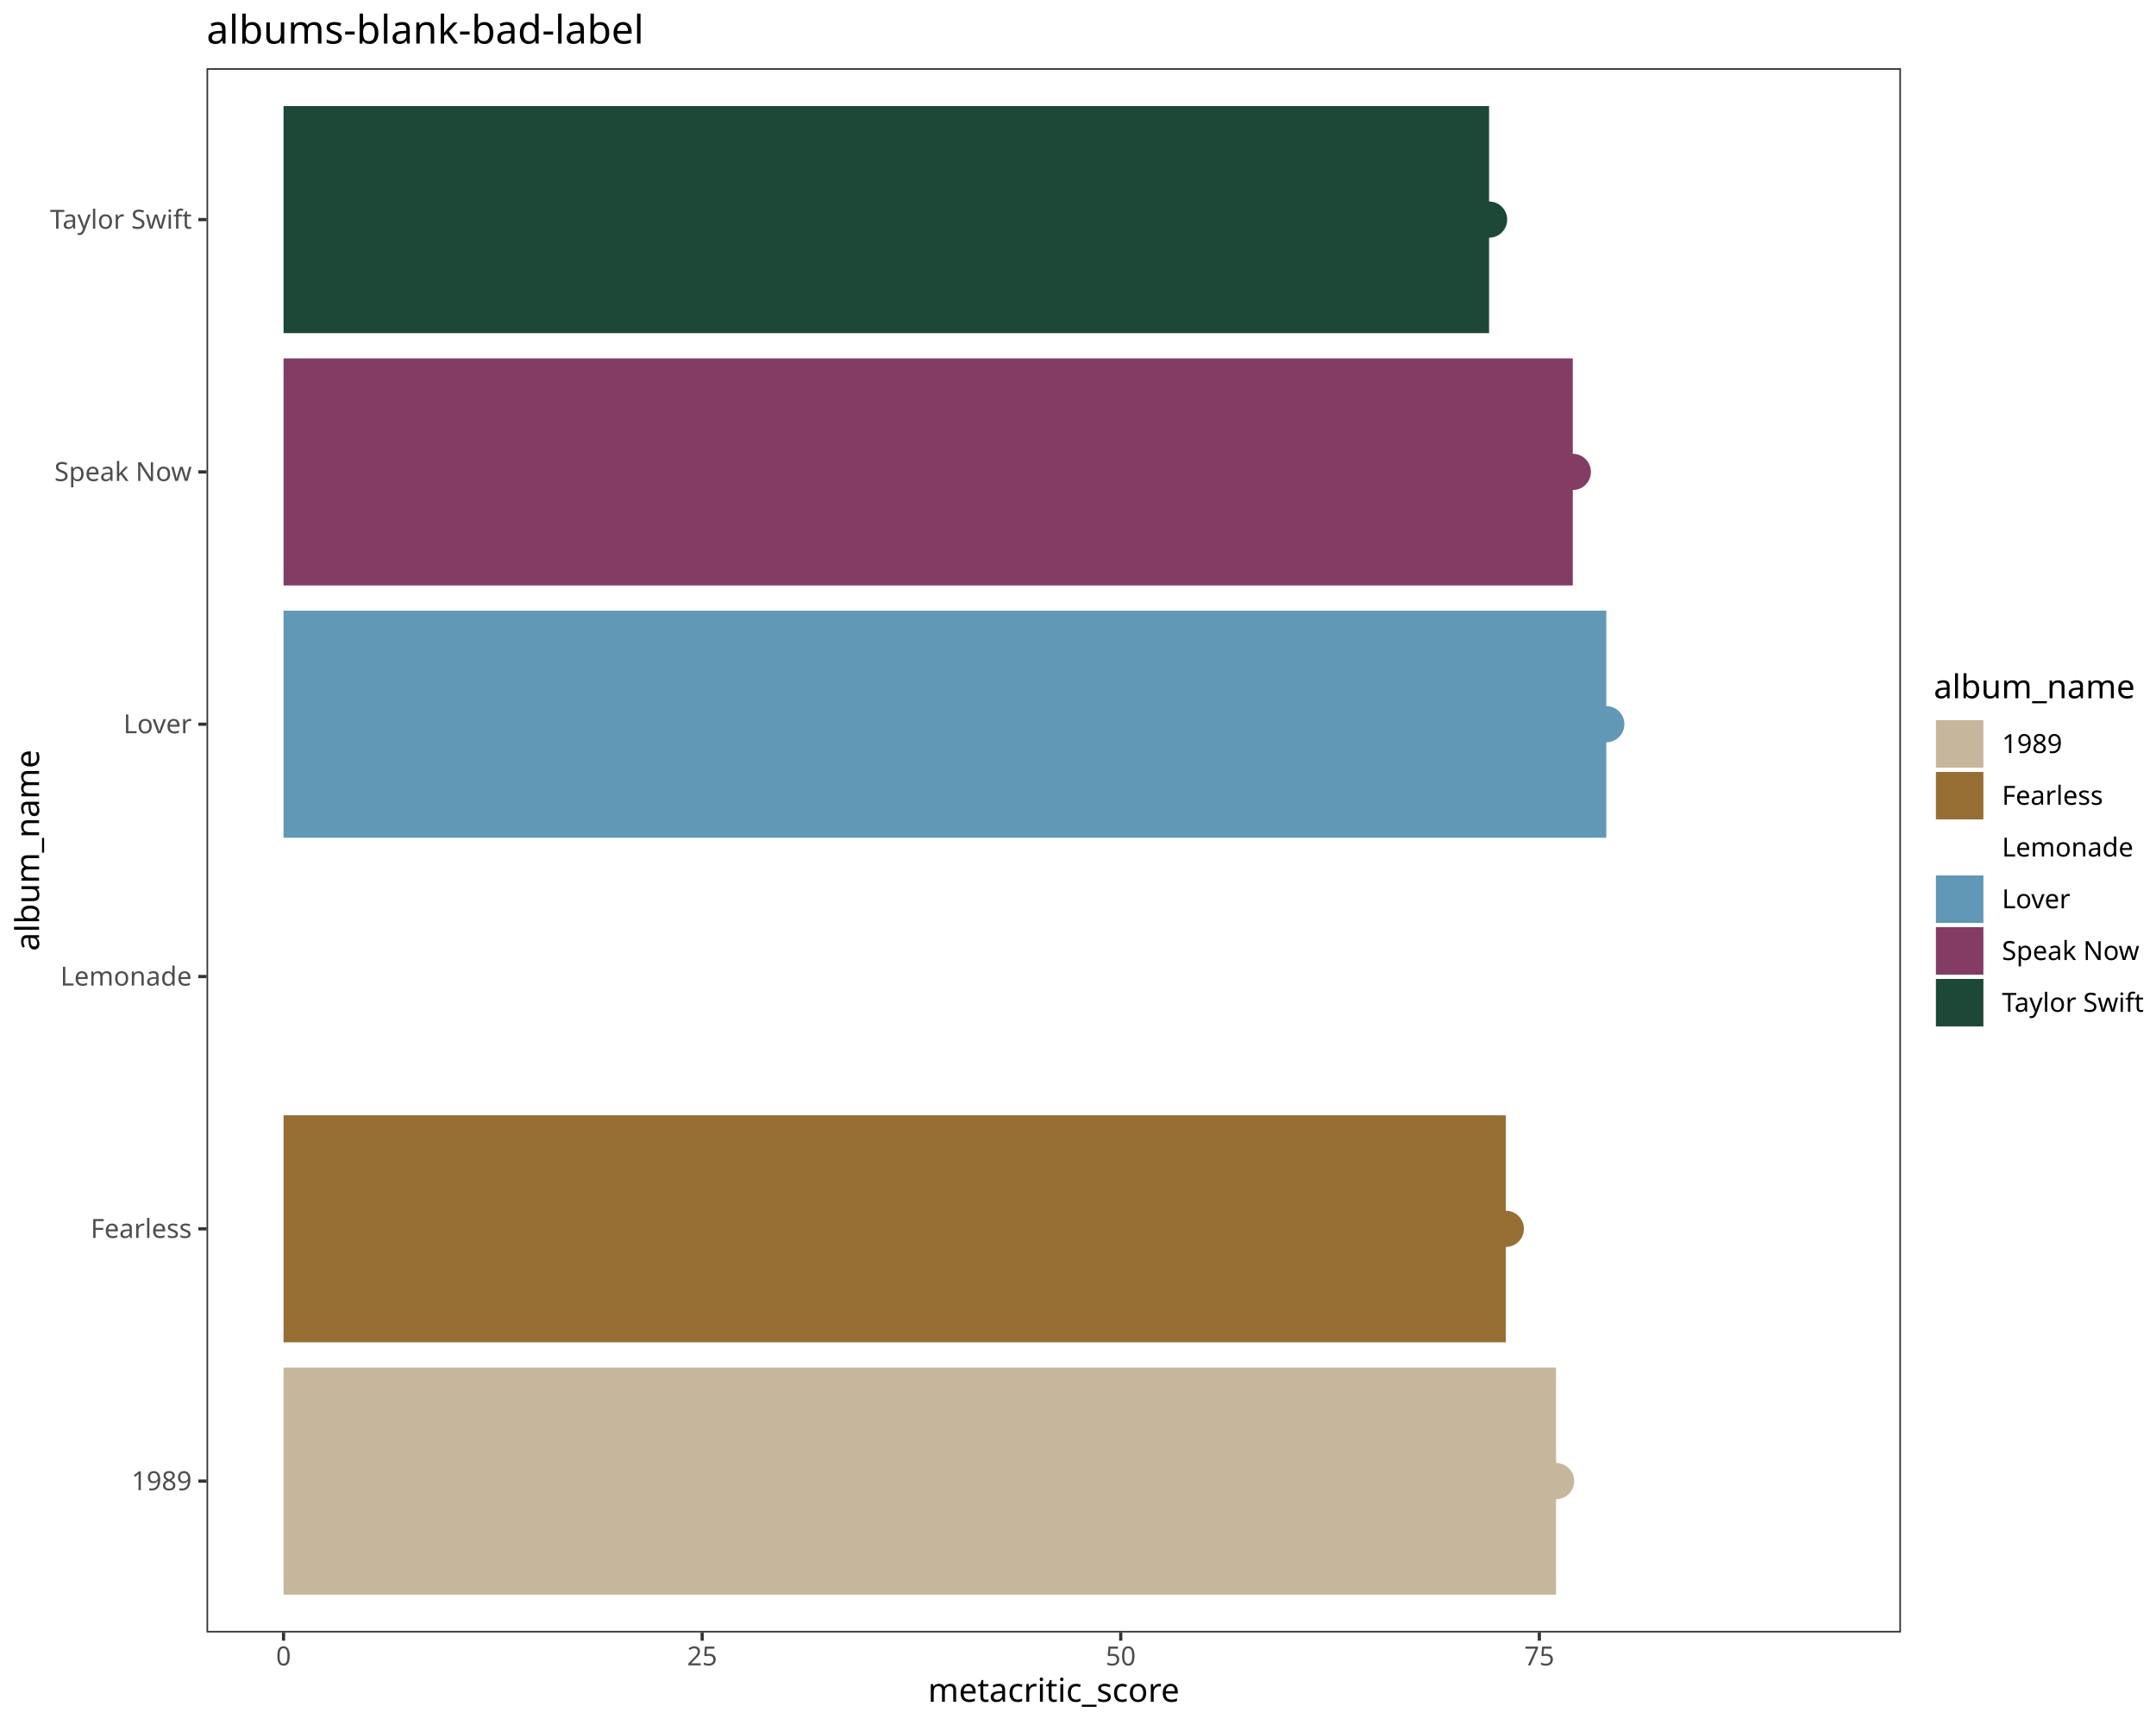
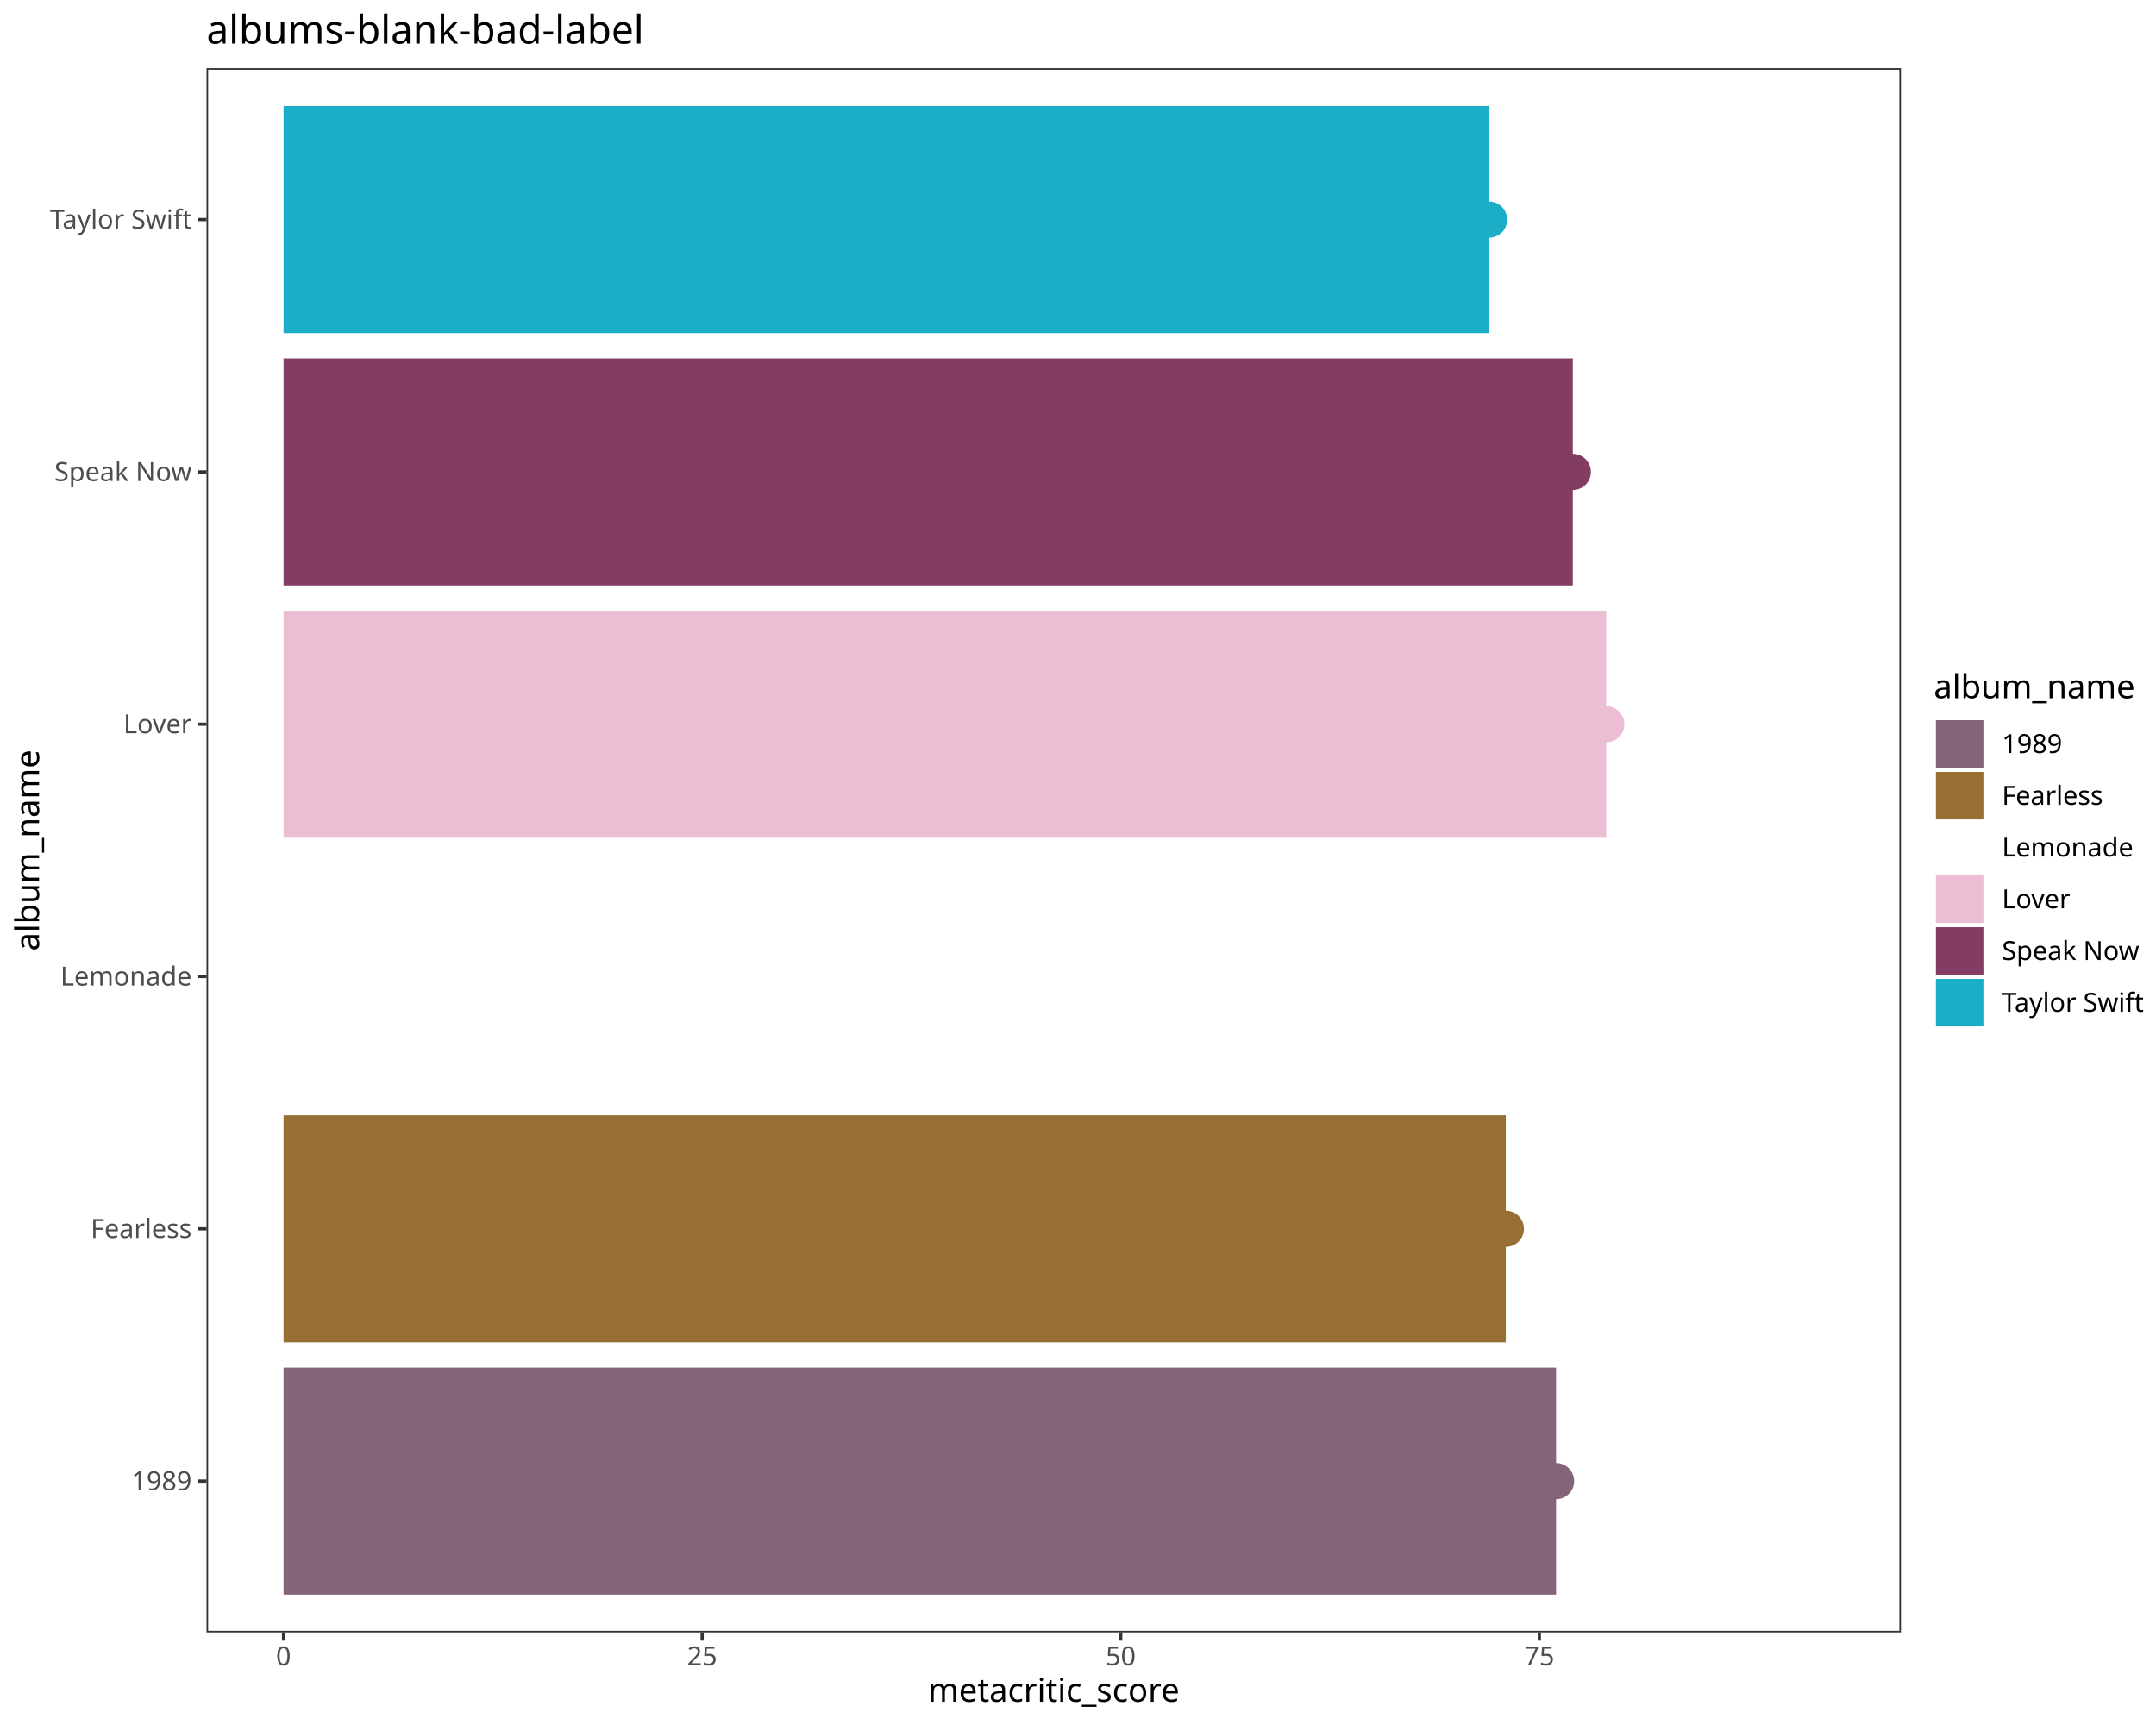
<svg xmlns="http://www.w3.org/2000/svg" class="svglite" data-engine-version="2.0" width="720.00pt" height="576.00pt" viewBox="0 0 720.00 576.00">
  <defs>
    <style type="text/css">
    .svglite line, .svglite polyline, .svglite polygon, .svglite path, .svglite rect, .svglite circle {
      fill: none;
      stroke: #000000;
      stroke-linecap: round;
      stroke-linejoin: round;
      stroke-miterlimit: 10.00;
    }
  </style>
  </defs>
  <rect width="100%" height="100%" style="stroke: none; fill: #FFFFFF;" />
  <defs>
    <clipPath id="cpMC4wMHw3MjAuMDB8MC4wMHw1NzYuMDA=">
      <rect x="0.00" y="0.00" width="720.00" height="576.00" />
    </clipPath>
  </defs>
  <g clip-path="url(#cpMC4wMHw3MjAuMDB8MC4wMHw1NzYuMDA=)">
    <rect x="0.00" y="0.00" width="720.00" height="576.00" style="stroke-width: 1.07; stroke: #FFFFFF; fill: #FFFFFF;" />
  </g>
  <defs>
    <clipPath id="cpNjguOTd8NjM0LjgzfDIyLjc4fDU0NS4xMQ==">
      <rect x="68.97" y="22.78" width="565.86" height="522.33" />
    </clipPath>
  </defs>
  <g clip-path="url(#cpNjguOTd8NjM0LjgzfDIyLjc4fDU0NS4xMQ==)">
    <rect x="68.97" y="22.78" width="565.86" height="522.33" style="stroke-width: 1.07; stroke: none; fill: #FFFFFF;" />
-     <rect x="94.69" y="35.42" width="402.59" height="75.82" style="stroke-width: 1.07; stroke: none; stroke-linecap: square; stroke-linejoin: miter; fill: #1D4737;" />
-     <rect x="94.69" y="203.91" width="441.73" height="75.82" style="stroke-width: 1.07; stroke: none; stroke-linecap: square; stroke-linejoin: miter; fill: #6098B6;" />
+     <rect x="94.69" y="35.42" width="402.59" height="75.82" style="stroke-width: 1.07; stroke: none; stroke-linecap: square; stroke-linejoin: miter; fill: #1BAEC6;" />
+     <rect x="94.69" y="203.91" width="441.73" height="75.82" style="stroke-width: 1.07; stroke: none; stroke-linecap: square; stroke-linejoin: miter; fill: #EBBED3;" />
    <rect x="94.69" y="372.41" width="408.18" height="75.82" style="stroke-width: 1.07; stroke: none; stroke-linecap: square; stroke-linejoin: miter; fill: #976F34;" />
    <rect x="94.69" y="119.67" width="430.55" height="75.82" style="stroke-width: 1.07; stroke: none; stroke-linecap: square; stroke-linejoin: miter; fill: #833C63;" />
-     <rect x="94.69" y="456.65" width="424.96" height="75.82" style="stroke-width: 1.07; stroke: none; stroke-linecap: square; stroke-linejoin: miter; fill: #C6B69C;" />
+     <rect x="94.69" y="456.65" width="424.96" height="75.82" style="stroke-width: 1.07; stroke: none; stroke-linecap: square; stroke-linejoin: miter; fill: #846578;" />
    <rect x="94.69" y="288.16" width="514.42" height="75.82" style="stroke-width: 1.07; stroke: none; stroke-linecap: square; stroke-linejoin: miter;" />
-     <circle cx="497.28" cy="73.33" r="5.69" style="stroke-width: 0.71; stroke: #1D4737; fill: #1D4737;" />
-     <circle cx="536.42" cy="241.82" r="5.69" style="stroke-width: 0.71; stroke: #6098B6; fill: #6098B6;" />
+     <circle cx="497.28" cy="73.33" r="5.69" style="stroke-width: 0.71; stroke: #1BAEC6; fill: #1BAEC6;" />
+     <circle cx="536.42" cy="241.82" r="5.69" style="stroke-width: 0.71; stroke: #EBBED3; fill: #EBBED3;" />
    <circle cx="502.87" cy="410.32" r="5.69" style="stroke-width: 0.71; stroke: #976F34; fill: #976F34;" />
    <circle cx="525.24" cy="157.58" r="5.69" style="stroke-width: 0.71; stroke: #833C63; fill: #833C63;" />
-     <circle cx="519.65" cy="494.56" r="5.69" style="stroke-width: 0.71; stroke: #C6B69C; fill: #C6B69C;" />
+     <circle cx="519.65" cy="494.56" r="5.69" style="stroke-width: 0.71; stroke: #846578; fill: #846578;" />
    <rect x="68.97" y="22.78" width="565.86" height="522.33" style="stroke-width: 1.07; stroke: #333333;" />
  </g>
  <g clip-path="url(#cpMC4wMHw3MjAuMDB8MC4wMHw1NzYuMDA=)">
    <text x="64.04" y="497.59" text-anchor="end" style="font-size: 8.80px; fill: #4D4D4D; font-family: sans;" textLength="19.58px" lengthAdjust="spacingAndGlyphs">1989</text>
    <text x="64.04" y="413.35" text-anchor="end" style="font-size: 8.80px; fill: #4D4D4D; font-family: sans;" textLength="33.75px" lengthAdjust="spacingAndGlyphs">Fearless</text>
    <text x="64.04" y="329.10" text-anchor="end" style="font-size: 8.80px; fill: #4D4D4D; font-family: sans;" textLength="41.60px" lengthAdjust="spacingAndGlyphs">Lemonade</text>
    <text x="64.04" y="244.85" text-anchor="end" style="font-size: 8.80px; fill: #4D4D4D; font-family: sans;" textLength="22.02px" lengthAdjust="spacingAndGlyphs">Lover</text>
    <text x="64.04" y="160.61" text-anchor="end" style="font-size: 8.80px; fill: #4D4D4D; font-family: sans;" textLength="45.01px" lengthAdjust="spacingAndGlyphs">Speak Now</text>
    <text x="64.04" y="76.36" text-anchor="end" style="font-size: 8.80px; fill: #4D4D4D; font-family: sans;" textLength="45.97px" lengthAdjust="spacingAndGlyphs">Taylor Swift</text>
    <polyline points="66.23,494.56 68.97,494.56 " style="stroke-width: 1.07; stroke: #333333; stroke-linecap: butt;" />
    <polyline points="66.23,410.32 68.97,410.32 " style="stroke-width: 1.07; stroke: #333333; stroke-linecap: butt;" />
    <polyline points="66.23,326.07 68.97,326.07 " style="stroke-width: 1.07; stroke: #333333; stroke-linecap: butt;" />
    <polyline points="66.23,241.82 68.97,241.82 " style="stroke-width: 1.07; stroke: #333333; stroke-linecap: butt;" />
    <polyline points="66.23,157.58 68.97,157.58 " style="stroke-width: 1.07; stroke: #333333; stroke-linecap: butt;" />
    <polyline points="66.23,73.33 68.97,73.33 " style="stroke-width: 1.07; stroke: #333333; stroke-linecap: butt;" />
    <polyline points="94.69,547.85 94.69,545.11 " style="stroke-width: 1.07; stroke: #333333; stroke-linecap: butt;" />
    <polyline points="234.48,547.85 234.48,545.11 " style="stroke-width: 1.07; stroke: #333333; stroke-linecap: butt;" />
    <polyline points="374.27,547.85 374.27,545.11 " style="stroke-width: 1.07; stroke: #333333; stroke-linecap: butt;" />
    <polyline points="514.06,547.85 514.06,545.11 " style="stroke-width: 1.07; stroke: #333333; stroke-linecap: butt;" />
    <text x="94.69" y="556.10" text-anchor="middle" style="font-size: 8.80px; fill: #4D4D4D; font-family: sans;" textLength="4.89px" lengthAdjust="spacingAndGlyphs">0</text>
    <text x="234.48" y="556.10" text-anchor="middle" style="font-size: 8.80px; fill: #4D4D4D; font-family: sans;" textLength="9.79px" lengthAdjust="spacingAndGlyphs">25</text>
    <text x="374.27" y="556.10" text-anchor="middle" style="font-size: 8.80px; fill: #4D4D4D; font-family: sans;" textLength="9.79px" lengthAdjust="spacingAndGlyphs">50</text>
    <text x="514.06" y="556.10" text-anchor="middle" style="font-size: 8.80px; fill: #4D4D4D; font-family: sans;" textLength="9.79px" lengthAdjust="spacingAndGlyphs">75</text>
    <text x="351.90" y="568.24" text-anchor="middle" style="font-size: 11.00px; font-family: sans;" textLength="80.10px" lengthAdjust="spacingAndGlyphs">metacritic_score</text>
    <text transform="translate(13.05,283.95) rotate(-90)" text-anchor="middle" style="font-size: 11.00px; font-family: sans;" textLength="63.60px" lengthAdjust="spacingAndGlyphs">album_name</text>
    <rect x="645.79" y="224.44" width="68.73" height="119.01" style="stroke-width: 1.07; stroke: none; fill: #FFFFFF;" />
    <text x="645.79" y="233.15" style="font-size: 11.00px; font-family: sans;" textLength="63.60px" lengthAdjust="spacingAndGlyphs">album_name</text>
    <rect x="645.79" y="239.77" width="17.28" height="17.28" style="stroke-width: 1.07; stroke: none; fill: #FFFFFF;" />
-     <rect x="646.50" y="240.48" width="15.86" height="15.86" style="stroke-width: 1.07; stroke: none; stroke-linecap: square; stroke-linejoin: miter; fill: #C6B69C;" />
-     <circle cx="654.43" cy="248.41" r="5.69" style="stroke-width: 0.71; stroke: #C6B69C; fill: #C6B69C;" />
+     <rect x="646.50" y="240.48" width="15.86" height="15.86" style="stroke-width: 1.07; stroke: none; stroke-linecap: square; stroke-linejoin: miter; fill: #846578;" />
+     <circle cx="654.43" cy="248.41" r="5.69" style="stroke-width: 0.71; stroke: #846578; fill: #846578;" />
    <rect x="645.79" y="257.05" width="17.28" height="17.28" style="stroke-width: 1.07; stroke: none; fill: #FFFFFF;" />
    <rect x="646.50" y="257.76" width="15.86" height="15.86" style="stroke-width: 1.07; stroke: none; stroke-linecap: square; stroke-linejoin: miter; fill: #976F34;" />
    <circle cx="654.43" cy="265.69" r="5.69" style="stroke-width: 0.71; stroke: #976F34; fill: #976F34;" />
    <rect x="645.79" y="274.33" width="17.28" height="17.28" style="stroke-width: 1.07; stroke: none; fill: #FFFFFF;" />
    <rect x="646.50" y="275.04" width="15.86" height="15.86" style="stroke-width: 1.07; stroke: none; stroke-linecap: square; stroke-linejoin: miter;" />
    <circle cx="654.43" cy="282.97" r="5.69" style="stroke-width: 0.71; stroke: none;" />
    <rect x="645.79" y="291.61" width="17.28" height="17.28" style="stroke-width: 1.07; stroke: none; fill: #FFFFFF;" />
-     <rect x="646.50" y="292.32" width="15.86" height="15.86" style="stroke-width: 1.07; stroke: none; stroke-linecap: square; stroke-linejoin: miter; fill: #6098B6;" />
-     <circle cx="654.43" cy="300.25" r="5.69" style="stroke-width: 0.71; stroke: #6098B6; fill: #6098B6;" />
+     <rect x="646.50" y="292.32" width="15.86" height="15.86" style="stroke-width: 1.07; stroke: none; stroke-linecap: square; stroke-linejoin: miter; fill: #EBBED3;" />
+     <circle cx="654.43" cy="300.25" r="5.69" style="stroke-width: 0.71; stroke: #EBBED3; fill: #EBBED3;" />
    <rect x="645.79" y="308.89" width="17.28" height="17.28" style="stroke-width: 1.07; stroke: none; fill: #FFFFFF;" />
    <rect x="646.50" y="309.60" width="15.86" height="15.86" style="stroke-width: 1.07; stroke: none; stroke-linecap: square; stroke-linejoin: miter; fill: #833C63;" />
    <circle cx="654.43" cy="317.53" r="5.69" style="stroke-width: 0.71; stroke: #833C63; fill: #833C63;" />
    <rect x="645.79" y="326.17" width="17.28" height="17.28" style="stroke-width: 1.07; stroke: none; fill: #FFFFFF;" />
-     <rect x="646.50" y="326.88" width="15.86" height="15.86" style="stroke-width: 1.07; stroke: none; stroke-linecap: square; stroke-linejoin: miter; fill: #1D4737;" />
-     <circle cx="654.43" cy="334.81" r="5.69" style="stroke-width: 0.71; stroke: #1D4737; fill: #1D4737;" />
+     <rect x="646.50" y="326.88" width="15.86" height="15.86" style="stroke-width: 1.07; stroke: none; stroke-linecap: square; stroke-linejoin: miter; fill: #1BAEC6;" />
+     <circle cx="654.43" cy="334.81" r="5.69" style="stroke-width: 0.71; stroke: #1BAEC6; fill: #1BAEC6;" />
    <text x="668.55" y="251.44" style="font-size: 8.80px; font-family: sans;" textLength="19.58px" lengthAdjust="spacingAndGlyphs">1989</text>
    <text x="668.55" y="268.72" style="font-size: 8.80px; font-family: sans;" textLength="33.75px" lengthAdjust="spacingAndGlyphs">Fearless</text>
    <text x="668.55" y="286.00" style="font-size: 8.80px; font-family: sans;" textLength="41.60px" lengthAdjust="spacingAndGlyphs">Lemonade</text>
    <text x="668.55" y="303.28" style="font-size: 8.80px; font-family: sans;" textLength="22.02px" lengthAdjust="spacingAndGlyphs">Lover</text>
    <text x="668.55" y="320.56" style="font-size: 8.80px; font-family: sans;" textLength="45.01px" lengthAdjust="spacingAndGlyphs">Speak Now</text>
    <text x="668.55" y="337.84" style="font-size: 8.80px; font-family: sans;" textLength="45.97px" lengthAdjust="spacingAndGlyphs">Taylor Swift</text>
    <text x="68.97" y="14.56" style="font-size: 13.20px; font-family: sans;" textLength="137.22px" lengthAdjust="spacingAndGlyphs">albums-blank-bad-label</text>
  </g>
</svg>
